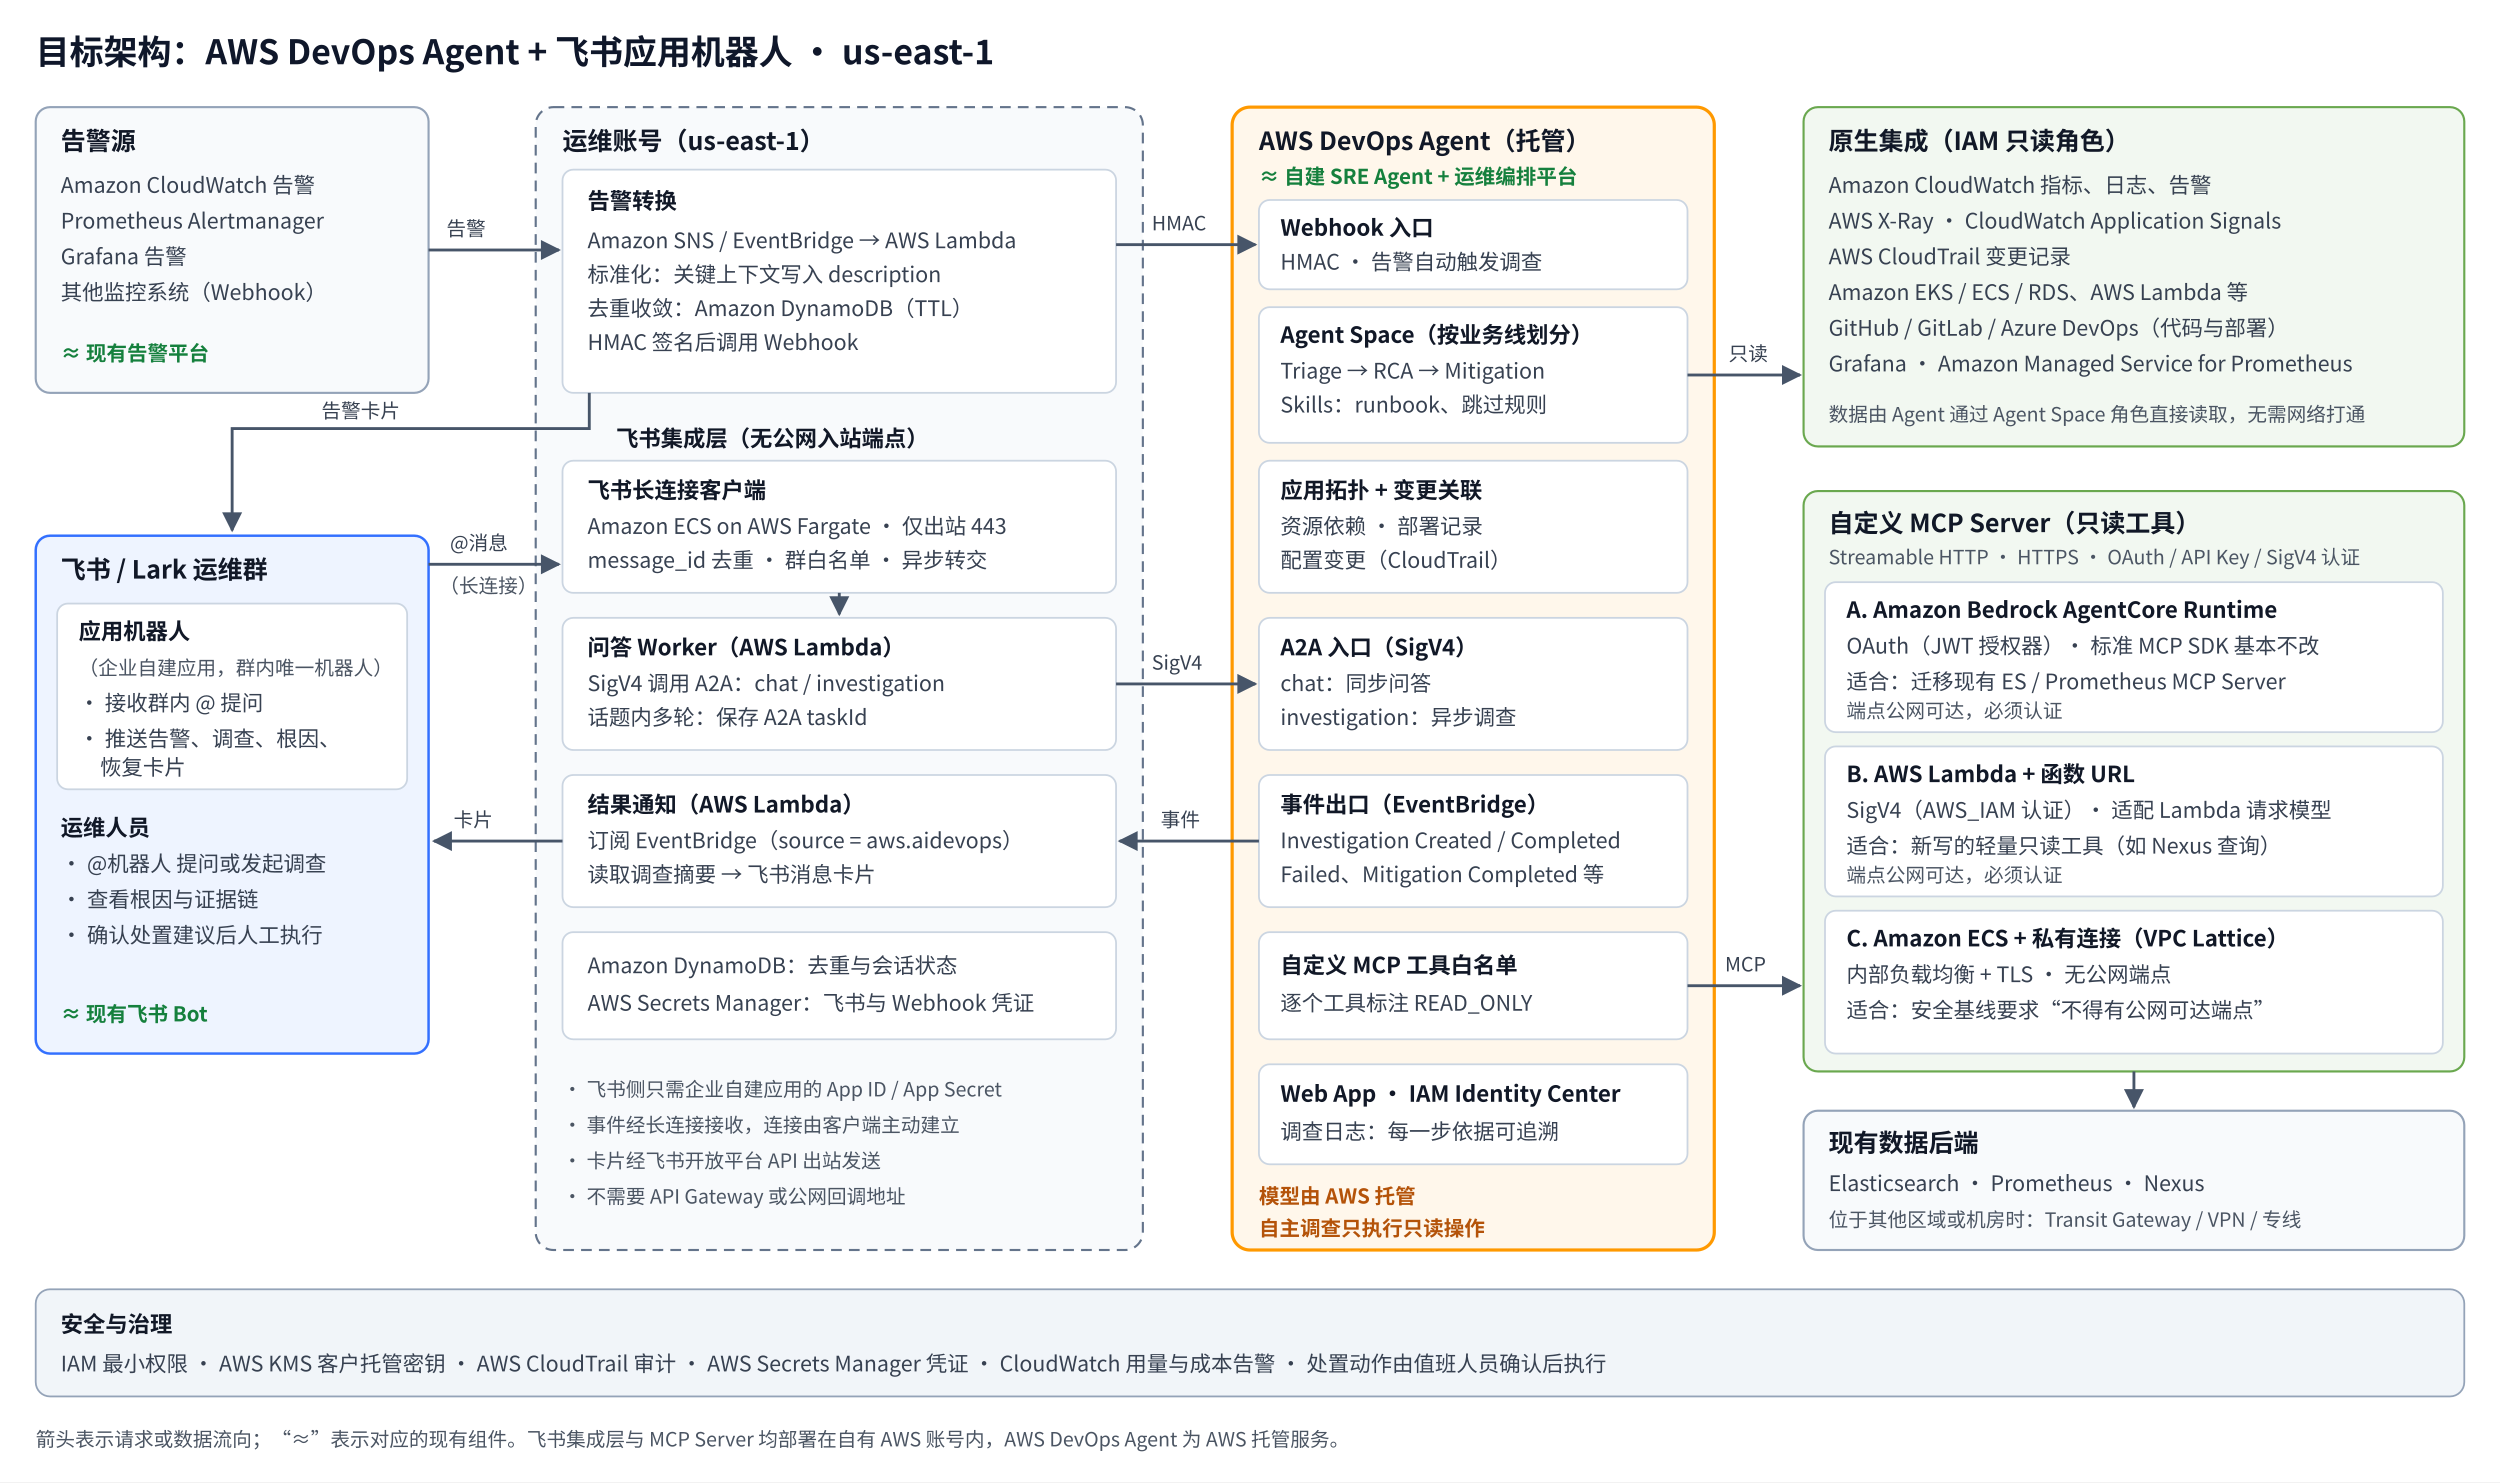
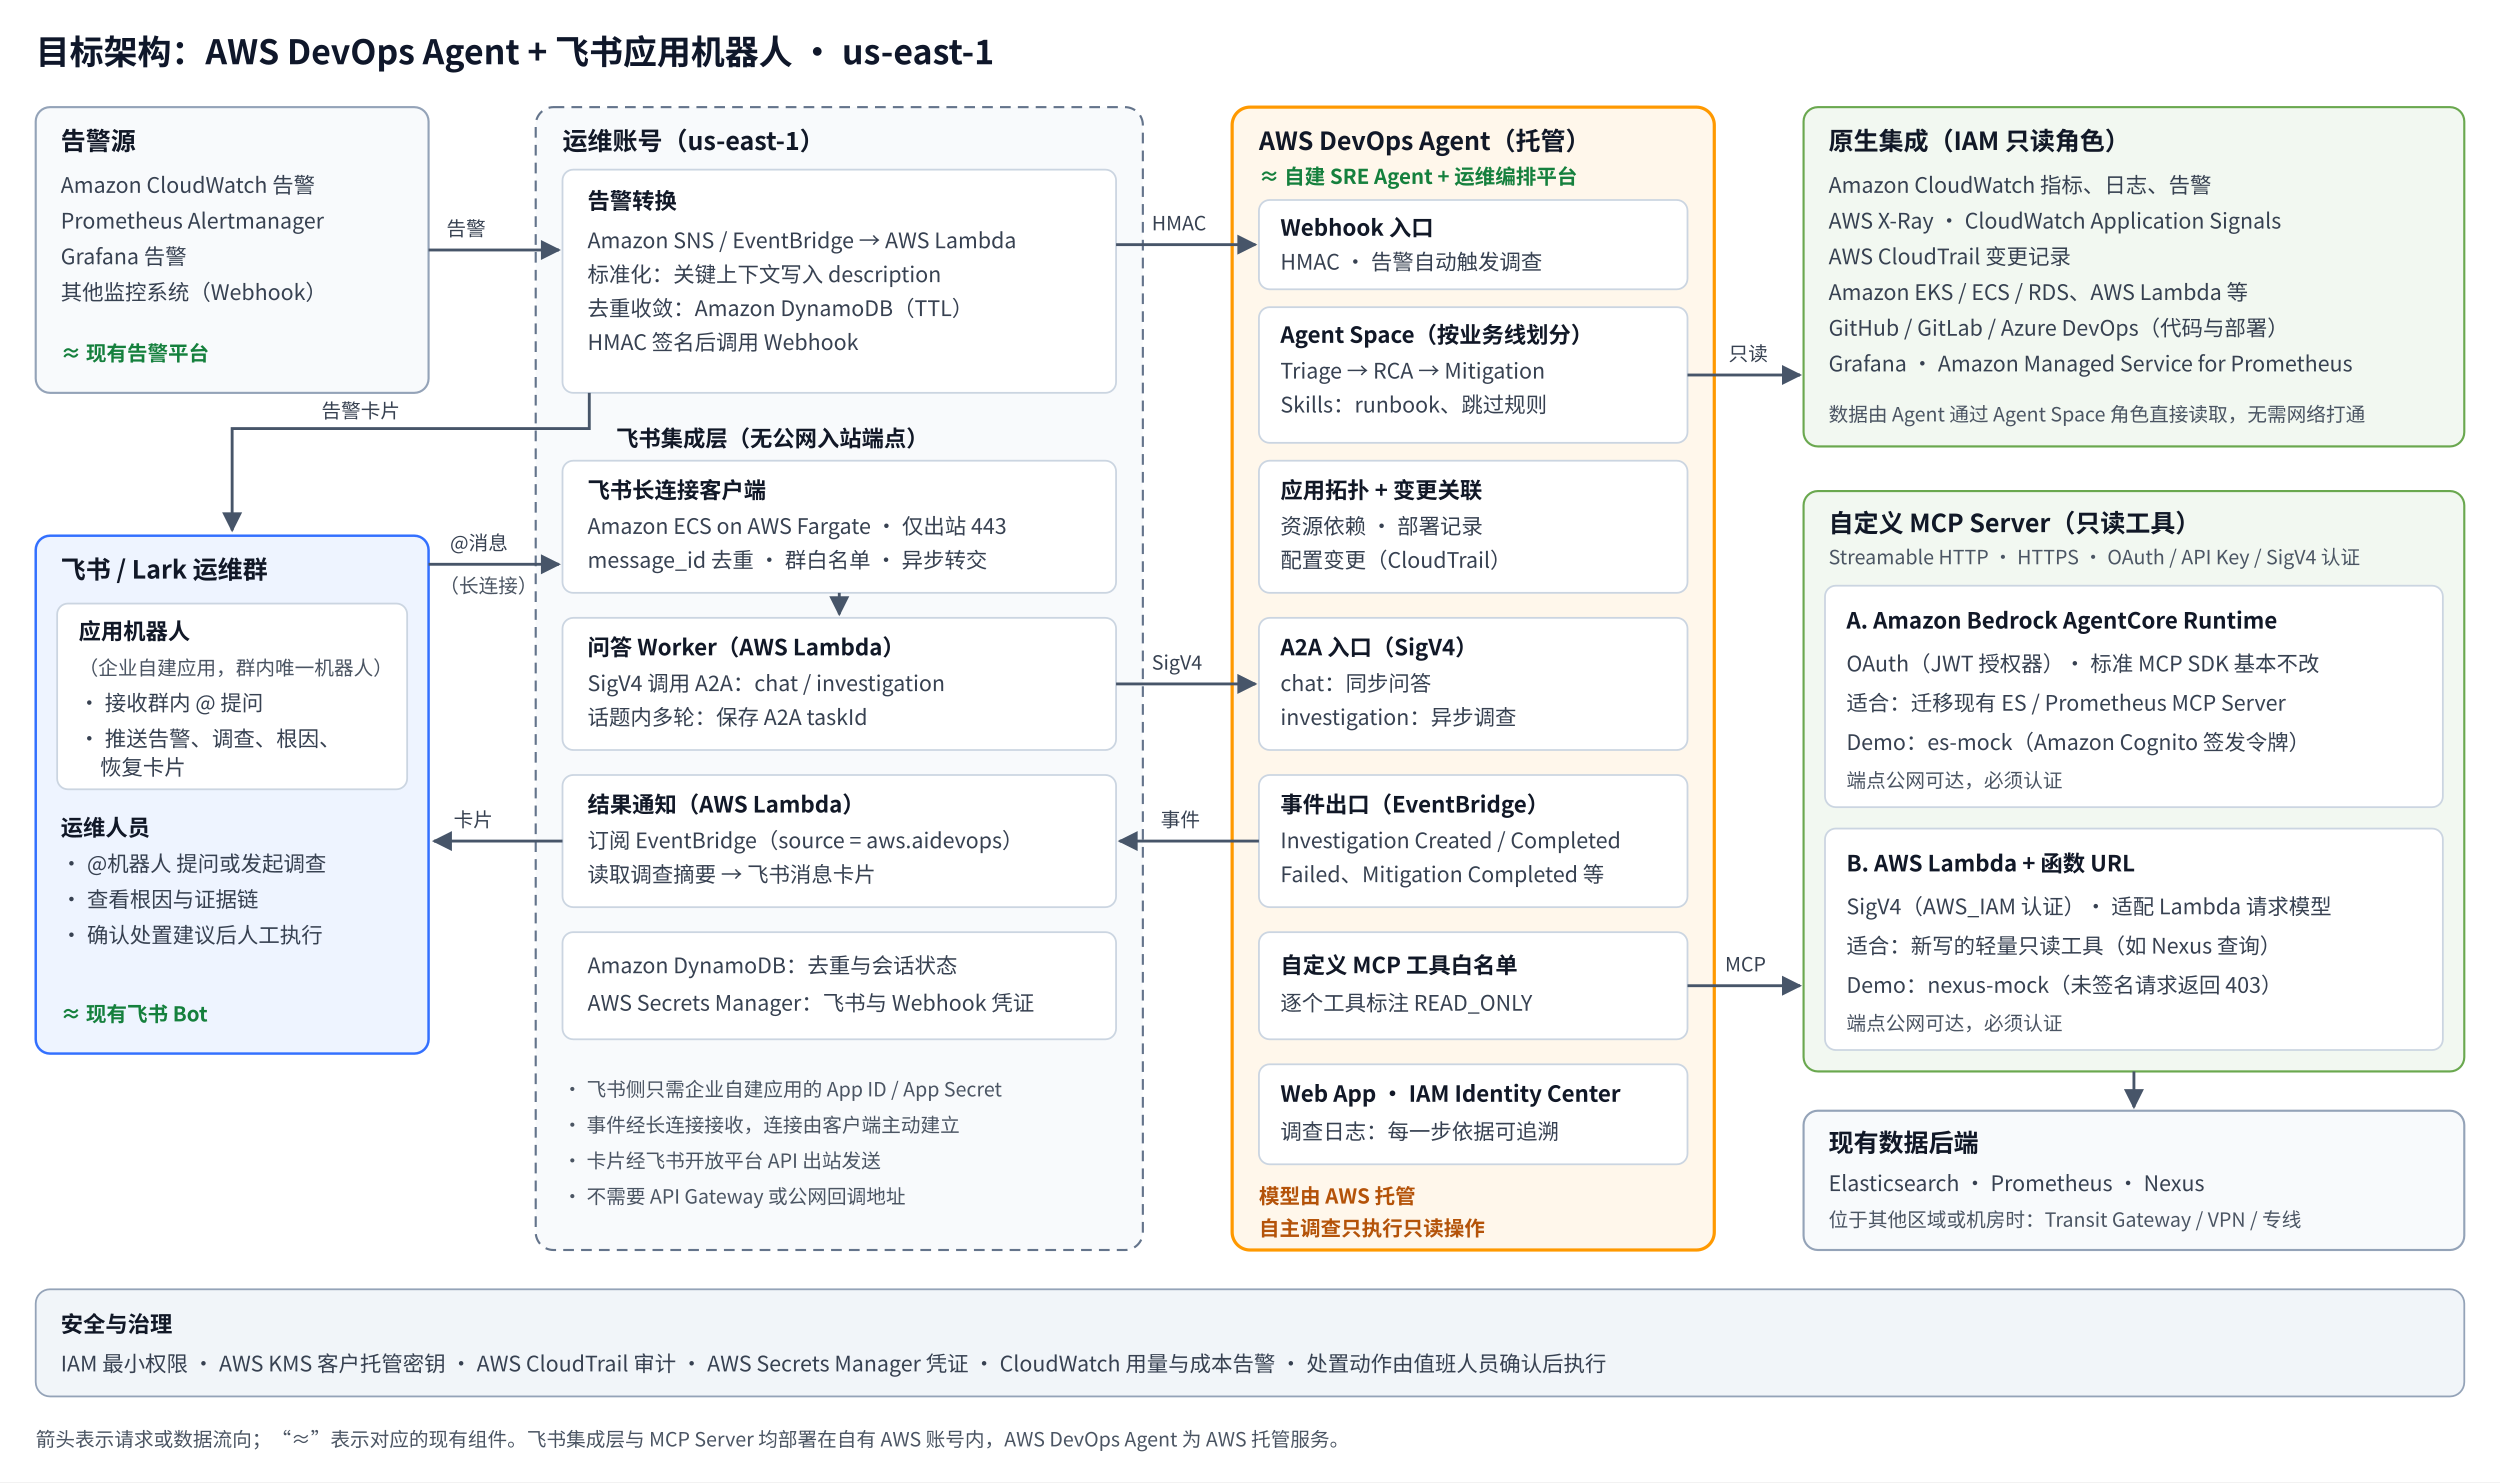
<svg xmlns="http://www.w3.org/2000/svg" width="1400" height="830" viewBox="0 0 1400 830" font-family="'Noto Sans CJK SC','Noto Sans SC','PingFang SC','Microsoft YaHei',sans-serif">
  <style>
.bg{fill:#FFFFFF}
.src{fill:#F8FAFC;stroke:#94A3B8;stroke-width:1.2}
.fs{fill:#EEF4FF;stroke:#3370FF;stroke-width:1.4}
.acct{fill:#F8FAFC;stroke:#64748B;stroke-width:1.2;stroke-dasharray:6 4}
.agent{fill:#FFF7EB;stroke:#FF9900;stroke-width:1.8}
.data{fill:#F2F8F1;stroke:#6AA84F;stroke-width:1.2}
.in{fill:#FFFFFF;stroke:#CBD5E1;stroke-width:1}
.gov{fill:#F1F5F9;stroke:#94A3B8;stroke-width:1}
.t{fill:#111827;font-size:14px;font-weight:700}
.ti{fill:#111827;font-size:12.5px;font-weight:700}
.s{fill:#374151;font-size:12px}
.xs{fill:#4B5563;font-size:11px}
.lbl{fill:#374151;font-size:11px}
.warn{fill:#B45309;font-size:11.5px;font-weight:700}
.ok{fill:#15803D;font-size:11.5px;font-weight:700}
.h{fill:#0F172A;font-size:19px;font-weight:700}
.ln{stroke:#475569;stroke-width:1.6;fill:none}
.mk{fill:#475569}
</style>
  <defs>
    <marker id="a" viewBox="0 0 10 10" refX="9" refY="5" markerWidth="7" markerHeight="7" orient="auto-start-reverse">
      <path d="M0,0L10,5L0,10z" class="mk" />
    </marker>
  </defs>
  <rect width="1400" height="830" class="bg" />
  <text x="20" y="36" class="h">目标架构：AWS DevOps Agent + 飞书应用机器人 · us-east-1</text>
  <rect x="20" y="60" width="220" height="160" rx="8" class="src" />
  <text x="34" y="84" class="t">告警源</text>
  <text x="34" y="108" class="s">Amazon CloudWatch 告警</text>
  <text x="34" y="128" class="s">Prometheus Alertmanager</text>
  <text x="34" y="148" class="s">Grafana 告警</text>
  <text x="34" y="168" class="s">其他监控系统（Webhook）</text>
  <text x="34" y="202" class="ok">≈ 现有告警平台</text>
  <rect x="20" y="300" width="220" height="290" rx="8" class="fs" />
  <text x="34" y="324" class="t">飞书 / Lark 运维群</text>
  <rect x="32" y="338" width="196" height="104" rx="6" class="in" />
  <text x="44" y="358" class="ti">应用机器人</text>
  <text x="44" y="378" class="xs">（企业自建应用，群内唯一机器人）</text>
  <text x="44" y="398" class="s">· 接收群内 @ 提问</text>
  <text x="44" y="418" class="s">· 推送告警、调查、根因、</text>
  <text x="56" y="434" class="s">恢复卡片</text>
  <text x="34" y="468" class="ti">运维人员</text>
  <text x="34" y="488" class="s">· @机器人 提问或发起调查</text>
  <text x="34" y="508" class="s">· 查看根因与证据链</text>
  <text x="34" y="528" class="s">· 确认处置建议后人工执行</text>
  <text x="34" y="572" class="ok">≈ 现有飞书 Bot</text>
  <rect x="300" y="60" width="340" height="640" rx="10" class="acct" />
  <text x="315" y="84" class="t">运维账号（us-east-1）</text>
  <rect x="315" y="95" width="310" height="125" rx="6" class="in" />
  <text x="329" y="117" class="ti">告警转换</text>
  <text x="329" y="139" class="s">Amazon SNS / EventBridge → AWS Lambda</text>
  <text x="329" y="158" class="s">标准化：关键上下文写入 description</text>
  <text x="329" y="177" class="s">去重收敛：Amazon DynamoDB（TTL）</text>
  <text x="329" y="196" class="s">HMAC 签名后调用 Webhook</text>
  <text x="345" y="250" class="ti">飞书集成层（无公网入站端点）</text>
  <rect x="315" y="258" width="310" height="74" rx="6" class="in" />
  <text x="329" y="279" class="ti">飞书长连接客户端</text>
  <text x="329" y="299" class="s">Amazon ECS on AWS Fargate · 仅出站 443</text>
  <text x="329" y="318" class="s">message_id 去重 · 群白名单 · 异步转交</text>
  <path d="M470,332 V344" class="ln" marker-end="url(#a)" />
  <rect x="315" y="346" width="310" height="74" rx="6" class="in" />
  <text x="329" y="367" class="ti">问答 Worker（AWS Lambda）</text>
  <text x="329" y="387" class="s">SigV4 调用 A2A：chat / investigation</text>
  <text x="329" y="406" class="s">话题内多轮：保存 A2A taskId</text>
  <rect x="315" y="434" width="310" height="74" rx="6" class="in" />
  <text x="329" y="455" class="ti">结果通知（AWS Lambda）</text>
  <text x="329" y="475" class="s">订阅 EventBridge（source = aws.aidevops）</text>
  <text x="329" y="494" class="s">读取调查摘要 → 飞书消息卡片</text>
  <rect x="315" y="522" width="310" height="60" rx="6" class="in" />
  <text x="329" y="545" class="s">Amazon DynamoDB：去重与会话状态</text>
  <text x="329" y="566" class="s">AWS Secrets Manager：飞书与 Webhook 凭证</text>
  <text x="315" y="614" class="xs">· 飞书侧只需企业自建应用的 App ID / App Secret</text>
  <text x="315" y="634" class="xs">· 事件经长连接接收，连接由客户端主动建立</text>
  <text x="315" y="654" class="xs">· 卡片经飞书开放平台 API 出站发送</text>
  <text x="315" y="674" class="xs">· 不需要 API Gateway 或公网回调地址</text>
  <rect x="690" y="60" width="270" height="640" rx="10" class="agent" />
  <text x="705" y="84" class="t">AWS DevOps Agent（托管）</text>
  <text x="705" y="103" class="ok">≈ 自建 SRE Agent + 运维编排平台</text>
  <rect x="705" y="112" width="240" height="50" rx="6" class="in" />
  <text x="717" y="132" class="ti">Webhook 入口</text>
  <text x="717" y="151" class="s">HMAC · 告警自动触发调查</text>
  <rect x="705" y="172" width="240" height="76" rx="6" class="in" />
  <text x="717" y="192" class="ti">Agent Space（按业务线划分）</text>
  <text x="717" y="212" class="s">Triage → RCA → Mitigation</text>
  <text x="717" y="231" class="s">Skills：runbook、跳过规则</text>
  <rect x="705" y="258" width="240" height="74" rx="6" class="in" />
  <text x="717" y="279" class="ti">应用拓扑 + 变更关联</text>
  <text x="717" y="299" class="s">资源依赖 · 部署记录</text>
  <text x="717" y="318" class="s">配置变更（CloudTrail）</text>
  <rect x="705" y="346" width="240" height="74" rx="6" class="in" />
  <text x="717" y="367" class="ti">A2A 入口（SigV4）</text>
  <text x="717" y="387" class="s">chat：同步问答</text>
  <text x="717" y="406" class="s">investigation：异步调查</text>
  <rect x="705" y="434" width="240" height="74" rx="6" class="in" />
  <text x="717" y="455" class="ti">事件出口（EventBridge）</text>
  <text x="717" y="475" class="s">Investigation Created / Completed</text>
  <text x="717" y="494" class="s">Failed、Mitigation Completed 等</text>
  <rect x="705" y="522" width="240" height="60" rx="6" class="in" />
  <text x="717" y="545" class="ti">自定义 MCP 工具白名单</text>
  <text x="717" y="566" class="s">逐个工具标注 READ_ONLY</text>
  <rect x="705" y="596" width="240" height="56" rx="6" class="in" />
  <text x="717" y="617" class="ti">Web App · IAM Identity Center</text>
  <text x="717" y="638" class="s">调查日志：每一步依据可追溯</text>
  <text x="705" y="674" class="warn">模型由 AWS 托管</text>
  <text x="705" y="692" class="warn">自主调查只执行只读操作</text>
  <rect x="1010" y="60" width="370" height="190" rx="8" class="data" />
  <text x="1024" y="84" class="t">原生集成（IAM 只读角色）</text>
  <text x="1024" y="108" class="s">Amazon CloudWatch 指标、日志、告警</text>
  <text x="1024" y="128" class="s">AWS X-Ray · CloudWatch Application Signals</text>
  <text x="1024" y="148" class="s">AWS CloudTrail 变更记录</text>
  <text x="1024" y="168" class="s">Amazon EKS / ECS / RDS、AWS Lambda 等</text>
  <text x="1024" y="188" class="s">GitHub / GitLab / Azure DevOps（代码与部署）</text>
  <text x="1024" y="208" class="s">Grafana · Amazon Managed Service for Prometheus</text>
  <text x="1024" y="236" class="xs">数据由 Agent 通过 Agent Space 角色直接读取，无需网络打通</text>
  <rect x="1010" y="275" width="370" height="325" rx="8" class="data" />
  <text x="1024" y="298" class="t">自定义 MCP Server（只读工具）</text>
  <text x="1024" y="316" class="xs">Streamable HTTP · HTTPS · OAuth / API Key / SigV4 认证</text>
-   <rect x="1022" y="326" width="346" height="84" rx="6" class="in" />
-   <text x="1034" y="346" class="ti">A. Amazon Bedrock AgentCore Runtime</text>
-   <text x="1034" y="366" class="s">OAuth（JWT 授权器）· 标准 MCP SDK 基本不改</text>
-   <text x="1034" y="386" class="s">适合：迁移现有 ES / Prometheus MCP Server</text>
-   <text x="1034" y="402" class="xs">端点公网可达，必须认证</text>
-   <rect x="1022" y="418" width="346" height="84" rx="6" class="in" />
-   <text x="1034" y="438" class="ti">B. AWS Lambda + 函数 URL</text>
-   <text x="1034" y="458" class="s">SigV4（AWS_IAM 认证）· 适配 Lambda 请求模型</text>
-   <text x="1034" y="478" class="s">适合：新写的轻量只读工具（如 Nexus 查询）</text>
-   <text x="1034" y="494" class="xs">端点公网可达，必须认证</text>
-   <rect x="1022" y="510" width="346" height="80" rx="6" class="in" />
-   <text x="1034" y="530" class="ti">C. Amazon ECS + 私有连接（VPC Lattice）</text>
-   <text x="1034" y="550" class="s">内部负载均衡 + TLS · 无公网端点</text>
-   <text x="1034" y="570" class="s">适合：安全基线要求“不得有公网可达端点”</text>
+   <rect x="1022" y="328" width="346" height="124" rx="6" class="in" />
+   <text x="1034" y="352" class="ti">A. Amazon Bedrock AgentCore Runtime</text>
+   <text x="1034" y="376" class="s">OAuth（JWT 授权器）· 标准 MCP SDK 基本不改</text>
+   <text x="1034" y="398" class="s">适合：迁移现有 ES / Prometheus MCP Server</text>
+   <text x="1034" y="420" class="s">Demo：es-mock（Amazon Cognito 签发令牌）</text>
+   <text x="1034" y="441" class="xs">端点公网可达，必须认证</text>
+   <rect x="1022" y="464" width="346" height="124" rx="6" class="in" />
+   <text x="1034" y="488" class="ti">B. AWS Lambda + 函数 URL</text>
+   <text x="1034" y="512" class="s">SigV4（AWS_IAM 认证）· 适配 Lambda 请求模型</text>
+   <text x="1034" y="534" class="s">适合：新写的轻量只读工具（如 Nexus 查询）</text>
+   <text x="1034" y="556" class="s">Demo：nexus-mock（未签名请求返回 403）</text>
+   <text x="1034" y="577" class="xs">端点公网可达，必须认证</text>
  <rect x="1010" y="622" width="370" height="78" rx="8" class="src" />
  <text x="1024" y="645" class="t">现有数据后端</text>
  <text x="1024" y="667" class="s">Elasticsearch · Prometheus · Nexus</text>
  <text x="1024" y="687" class="xs">位于其他区域或机房时：Transit Gateway / VPN / 专线</text>
  <rect x="20" y="722" width="1360" height="60" rx="8" class="gov" />
  <text x="34" y="746" class="ti">安全与治理</text>
  <text x="34" y="768" class="s">IAM 最小权限 · AWS KMS 客户托管密钥 · AWS CloudTrail 审计 · AWS Secrets Manager 凭证 · CloudWatch 用量与成本告警 · 处置动作由值班人员确认后执行</text>
  <text x="20" y="810" class="xs">箭头表示请求或数据流向；“≈”表示对应的现有组件。飞书集成层与 MCP Server 均部署在自有 AWS 账号内，AWS DevOps Agent 为 AWS 托管服务。</text>
  <path d="M240,140 H313" class="ln" marker-end="url(#a)" />
  <text x="250" y="132" class="lbl">告警</text>
  <path d="M330,220 V240 H130 V297" class="ln" marker-end="url(#a)" />
  <text x="180" y="234" class="lbl">告警卡片</text>
  <path d="M240,316 H313" class="ln" marker-end="url(#a)" />
  <text x="252" y="308" class="lbl">@消息</text>
  <text x="246" y="332" class="xs">（长连接）</text>
  <path d="M315,471 H243" class="ln" marker-end="url(#a)" />
  <text x="254" y="463" class="lbl">卡片</text>
  <path d="M625,137 H703" class="ln" marker-end="url(#a)" />
  <text x="645" y="129" class="lbl">HMAC</text>
  <path d="M625,383 H703" class="ln" marker-end="url(#a)" />
  <text x="645" y="375" class="lbl">SigV4</text>
  <path d="M705,471 H627" class="ln" marker-end="url(#a)" />
  <text x="650" y="463" class="lbl">事件</text>
  <path d="M945,210 H1008" class="ln" marker-end="url(#a)" />
  <text x="968" y="202" class="lbl">只读</text>
  <path d="M945,552 H1008" class="ln" marker-end="url(#a)" />
  <text x="966" y="544" class="lbl">MCP</text>
  <path d="M1195,600 V620" class="ln" marker-end="url(#a)" />
</svg>
